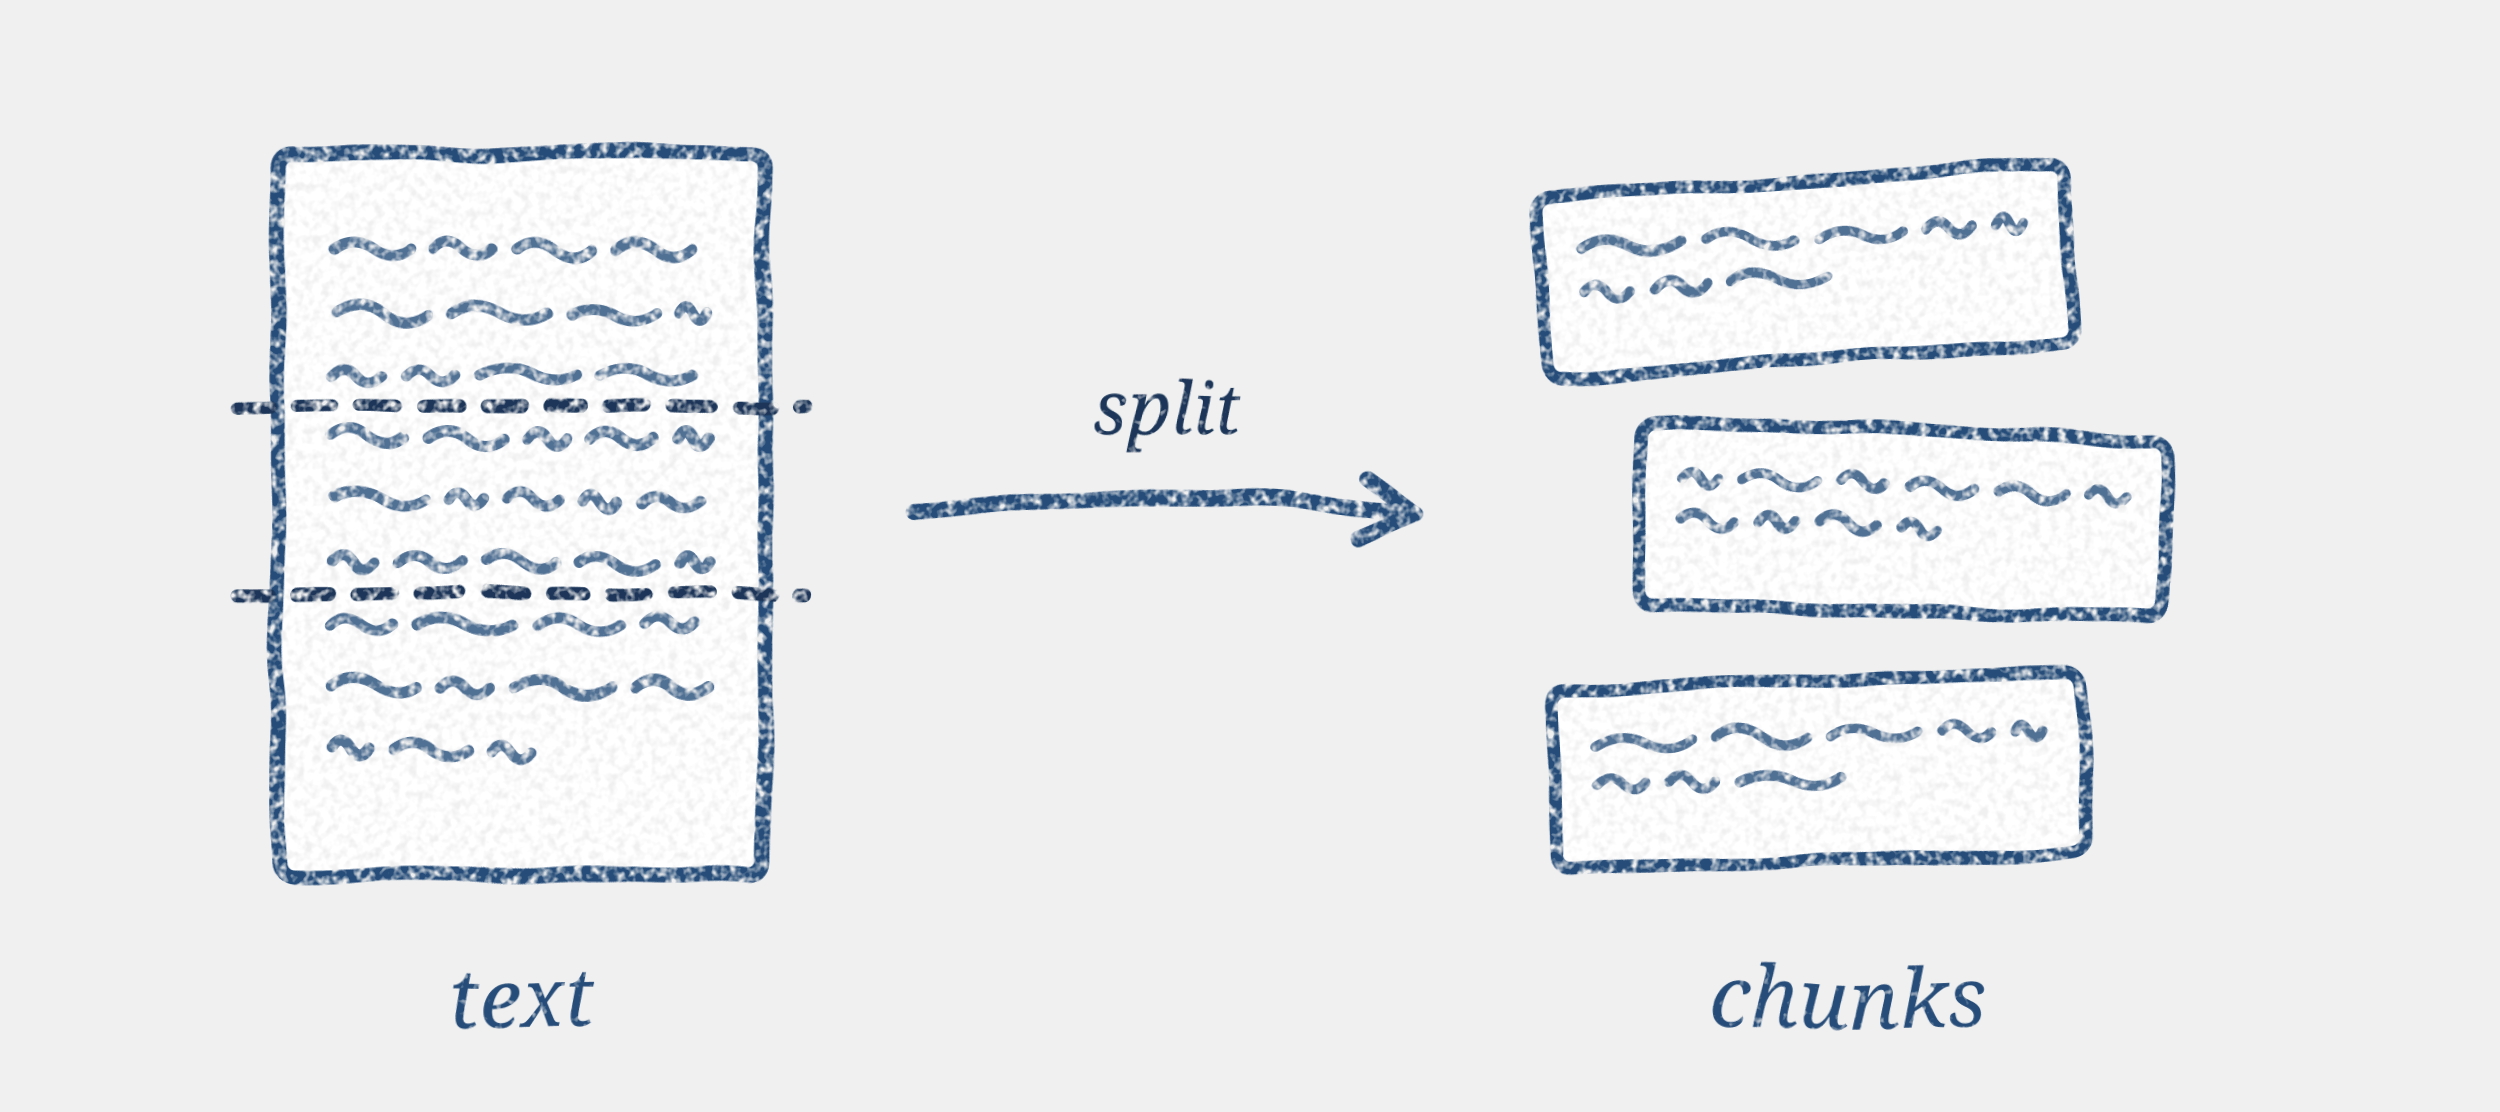
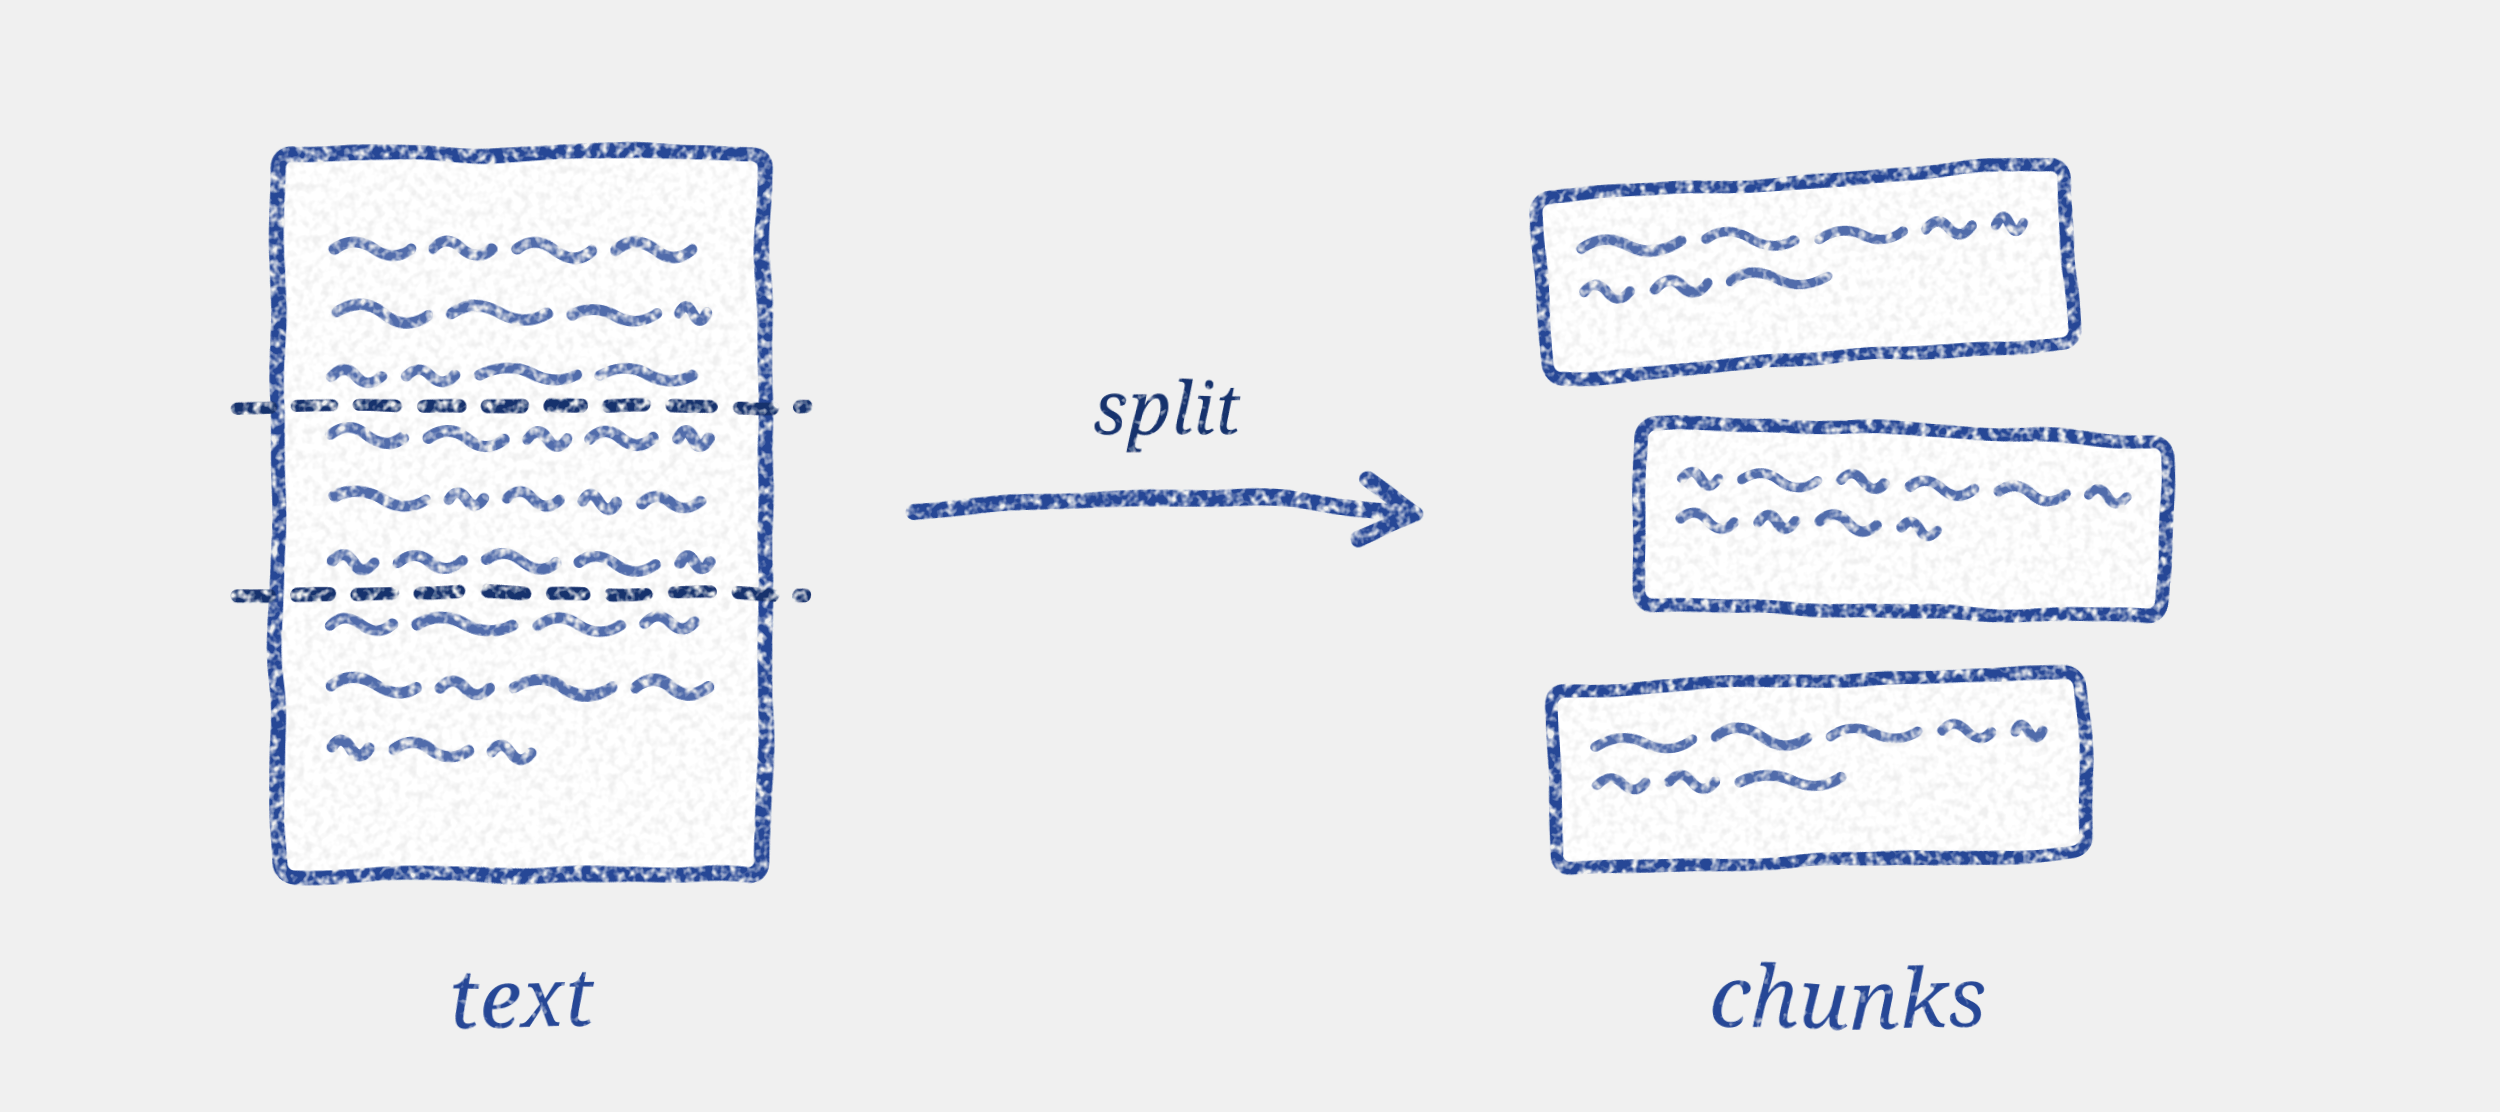
<svg xmlns="http://www.w3.org/2000/svg" viewBox="0 0 360 160" role="img" aria-label="Flow: plain text, split into short chunks">
  <style>.ink path, .ink rect, .ink ellipse, .ink polygon, .ink circle { vector-effect: non-scaling-stroke; } .lines text { display: none; } .words :not(g):not(text) { display: none; }</style>
  <defs>
    <filter id="crayon" x="-5%" y="-5%" width="110%" height="110%">
      <feTurbulence type="fractalNoise" baseFrequency="0.05" numOctaves="2" seed="4" result="wob" />
      <feDisplacementMap in="SourceGraphic" in2="wob" scale="2.2" xChannelSelector="R" yChannelSelector="G" result="moved" />
      <feTurbulence type="fractalNoise" baseFrequency="0.8" numOctaves="2" seed="9" result="grain" />
      <feColorMatrix in="grain" type="matrix" values="0 0 0 0 0  0 0 0 0 0  0 0 0 0 0  -3 0 0 0 2.3" result="tooth" />
      <feComposite in="moved" in2="tooth" operator="in" />
    </filter>
    <filter id="crayon-words" x="-5%" y="-5%" width="110%" height="110%">
      <feTurbulence type="fractalNoise" baseFrequency="0.05" numOctaves="2" seed="4" result="wob" />
      <feDisplacementMap in="SourceGraphic" in2="wob" scale="1.4" xChannelSelector="R" yChannelSelector="G" result="moved" />
      <feTurbulence type="fractalNoise" baseFrequency="0.8" numOctaves="2" seed="9" result="grain" />
      <feColorMatrix in="grain" type="matrix" values="0 0 0 0 0  0 0 0 0 0  0 0 0 0 0  -3 0 0 0 2.8" result="tooth" />
      <feComposite in="moved" in2="tooth" operator="in" />
    </filter>
  </defs>
-   <g class="ink lines" filter="url(#crayon)" fill="none" stroke="#264d79" stroke-linecap="round" stroke-linejoin="round">
+   <g class="ink lines" filter="url(#crayon)" fill="none" stroke="#264796" stroke-linecap="round" stroke-linejoin="round">
    <g transform="rotate(0.0 75.0 74.0)">
      <rect x="40" y="22" width="70" height="104" rx="2" fill="#fff" stroke-width="2.17" />
      <path d="M48.0 36.0 q 2.8 -2 5.5 0 t 5.5 0 M62.5 36.0 q 2.2 -2 4.5 0 t 4.5 0 M75.0 36.0 q 2.5 -2 5.0 0 t 5.0 0 M88.5 36.0 q 2.8 -2 5.5 0 t 5.5 0 M48.0 45.0 q 3.5 -2 7.0 0 t 7.0 0 M65.5 45.0 q 3.2 -2 6.5 0 t 6.5 0 M82.0 45.0 q 3.0 -2 6.0 0 t 6.0 0 M97.5 45.0 q 1.1 -2 2.2 0 t 2.2 0 M48.0 54.0 q 1.8 -2 3.5 0 t 3.5 0 M58.5 54.0 q 1.8 -2 3.5 0 t 3.5 0 M69.0 54.0 q 3.5 -2 7.0 0 t 7.0 0 M86.5 54.0 q 3.2 -2 6.5 0 t 6.5 0 M48.0 63.0 q 2.5 -2 5.0 0 t 5.0 0 M61.5 63.0 q 2.8 -2 5.5 0 t 5.5 0 M76.0 63.0 q 1.5 -2 3.0 0 t 3.0 0 M85.5 63.0 q 2.2 -2 4.5 0 t 4.5 0 M98.0 63.0 q 1.0 -2 2.0 0 t 2.0 0 M48.0 72.0 q 3.2 -2 6.5 0 t 6.5 0 M64.5 72.0 q 1.2 -2 2.5 0 t 2.5 0 M73.0 72.0 q 2.0 -2 4.0 0 t 4.0 0 M84.5 72.0 q 1.2 -2 2.5 0 t 2.5 0 M93.0 72.0 q 2.0 -2 4.0 0 t 4.0 0 M48.0 81.0 q 1.5 -2 3.0 0 t 3.0 0 M57.5 81.0 q 2.2 -2 4.5 0 t 4.5 0 M70.0 81.0 q 2.5 -2 5.0 0 t 5.0 0 M83.5 81.0 q 2.8 -2 5.5 0 t 5.5 0 M98.0 81.0 q 1.0 -2 2.0 0 t 2.0 0 M48.0 90.0 q 2.2 -2 4.5 0 t 4.5 0 M60.5 90.0 q 3.2 -2 6.5 0 t 6.5 0 M77.0 90.0 q 3.0 -2 6.0 0 t 6.0 0 M92.5 90.0 q 1.8 -2 3.5 0 t 3.5 0 M48.0 99.0 q 3.0 -2 6.0 0 t 6.0 0 M63.5 99.0 q 1.8 -2 3.5 0 t 3.5 0 M74.0 99.0 q 3.5 -2 7.0 0 t 7.0 0 M91.5 99.0 q 2.6 -2 5.2 0 t 5.2 0 M48.0 108.0 q 1.2 -2 2.5 0 t 2.5 0 M56.5 108.0 q 2.8 -2 5.5 0 t 5.5 0 M71.0 108.0 q 1.5 -2 3.0 0 t 3.0 0" stroke-width="1.59" opacity="0.8" />
    </g>
-     <path d="M34 58.5 h82" stroke="#1a3558" stroke-width="1.89" stroke-dasharray="5 4" />
-     <path d="M34 85.5 h82" stroke="#1a3558" stroke-width="1.89" stroke-dasharray="5 4" />
+     <path d="M34 58.5 h82" stroke="#18316d" stroke-width="1.89" stroke-dasharray="5 4" />
+     <path d="M34 85.5 h82" stroke="#18316d" stroke-width="1.89" stroke-dasharray="5 4" />
    <path d="M132.0 74.0 Q 168.0 69.0 204.0 74.0" stroke-width="2.32" />
    <path d="M196.7 68.5 L204.0 74.0 L195.5 77.3" stroke-width="2.32" />
-     <text x="168.0" y="62.5" text-anchor="middle" font-family="Georgia, serif" font-style="italic" font-size="10.5" fill="#1a3558" stroke="none">split</text>
+     <text x="168.0" y="62.5" text-anchor="middle" font-family="Georgia, serif" font-style="italic" font-size="10.5" fill="#18316d" stroke="none">split</text>
    <g transform="rotate(-4 260.0 39.0)">
      <rect x="222" y="26" width="76" height="26" rx="2" fill="#fff" stroke-width="1.89" />
      <path d="M228.0 34.0 q 3.5 -2 7.0 0 t 7.0 0 M245.5 34.0 q 3.2 -2 6.5 0 t 6.5 0 M262.0 34.0 q 3.0 -2 6.0 0 t 6.0 0 M277.5 34.0 q 1.8 -2 3.5 0 t 3.5 0 M288.0 34.0 q 1.0 -2 2.0 0 t 2.0 0 M228.0 40.0 q 1.8 -2 3.5 0 t 3.5 0 M238.5 40.0 q 1.8 -2 3.5 0 t 3.5 0 M249.0 40.0 q 3.5 -2 7.0 0 t 7.0 0" stroke-width="1.45" opacity="0.8" />
    </g>
    <g transform="rotate(2 274.0 75.0)">
      <rect x="236" y="62" width="76" height="26" rx="2" fill="#fff" stroke-width="1.89" />
      <path d="M242.0 70.0 q 1.2 -2 2.5 0 t 2.5 0 M250.5 70.0 q 2.8 -2 5.5 0 t 5.5 0 M265.0 70.0 q 1.5 -2 3.0 0 t 3.0 0 M274.5 70.0 q 2.2 -2 4.5 0 t 4.5 0 M287.0 70.0 q 2.5 -2 5.0 0 t 5.0 0 M300.5 70.0 q 1.4 -2 2.8 0 t 2.8 0 M242.0 76.0 q 2.0 -2 4.0 0 t 4.0 0 M253.5 76.0 q 1.2 -2 2.5 0 t 2.5 0 M262.0 76.0 q 2.0 -2 4.0 0 t 4.0 0 M273.5 76.0 q 1.2 -2 2.5 0 t 2.5 0" stroke-width="1.45" opacity="0.8" />
    </g>
    <g transform="rotate(-2 262.0 111.0)">
      <rect x="224" y="98" width="76" height="26" rx="2" fill="#fff" stroke-width="1.89" />
      <path d="M230.0 106.0 q 3.5 -2 7.0 0 t 7.0 0 M247.5 106.0 q 3.2 -2 6.5 0 t 6.5 0 M264.0 106.0 q 3.0 -2 6.0 0 t 6.0 0 M279.5 106.0 q 1.8 -2 3.5 0 t 3.5 0 M290.0 106.0 q 1.0 -2 2.0 0 t 2.0 0 M230.0 112.0 q 1.8 -2 3.5 0 t 3.5 0 M240.5 112.0 q 1.8 -2 3.5 0 t 3.5 0 M251.0 112.0 q 3.5 -2 7.0 0 t 7.0 0" stroke-width="1.45" opacity="0.8" />
    </g>
-     <text x="75" y="148" text-anchor="middle" font-family="Georgia, serif" font-style="italic" font-size="12" fill="#264d79" stroke="none">text</text>
-     <text x="266" y="148" text-anchor="middle" font-family="Georgia, serif" font-style="italic" font-size="12" fill="#264d79" stroke="none">chunks</text>
+     <text x="75" y="148" text-anchor="middle" font-family="Georgia, serif" font-style="italic" font-size="12" fill="#264796" stroke="none">text</text>
+     <text x="266" y="148" text-anchor="middle" font-family="Georgia, serif" font-style="italic" font-size="12" fill="#264796" stroke="none">chunks</text>
  </g>
-   <g class="ink words" filter="url(#crayon-words)" fill="none" stroke="#264d79" stroke-linecap="round" stroke-linejoin="round">
+   <g class="ink words" filter="url(#crayon-words)" fill="none" stroke="#264796" stroke-linecap="round" stroke-linejoin="round">
    <g transform="rotate(0.0 75.0 74.0)">
      <rect x="40" y="22" width="70" height="104" rx="2" fill="#fff" stroke-width="2.17" />
      <path d="M48.0 36.0 q 2.8 -2 5.5 0 t 5.5 0 M62.5 36.0 q 2.2 -2 4.5 0 t 4.5 0 M75.0 36.0 q 2.5 -2 5.0 0 t 5.0 0 M88.5 36.0 q 2.8 -2 5.5 0 t 5.5 0 M48.0 45.0 q 3.5 -2 7.0 0 t 7.0 0 M65.5 45.0 q 3.2 -2 6.5 0 t 6.5 0 M82.0 45.0 q 3.0 -2 6.0 0 t 6.0 0 M97.5 45.0 q 1.1 -2 2.2 0 t 2.2 0 M48.0 54.0 q 1.8 -2 3.5 0 t 3.5 0 M58.5 54.0 q 1.8 -2 3.5 0 t 3.5 0 M69.0 54.0 q 3.5 -2 7.0 0 t 7.0 0 M86.5 54.0 q 3.2 -2 6.5 0 t 6.5 0 M48.0 63.0 q 2.5 -2 5.0 0 t 5.0 0 M61.5 63.0 q 2.8 -2 5.5 0 t 5.5 0 M76.0 63.0 q 1.5 -2 3.0 0 t 3.0 0 M85.5 63.0 q 2.2 -2 4.5 0 t 4.5 0 M98.0 63.0 q 1.0 -2 2.0 0 t 2.0 0 M48.0 72.0 q 3.2 -2 6.5 0 t 6.5 0 M64.5 72.0 q 1.2 -2 2.5 0 t 2.5 0 M73.0 72.0 q 2.0 -2 4.0 0 t 4.0 0 M84.5 72.0 q 1.2 -2 2.5 0 t 2.5 0 M93.0 72.0 q 2.0 -2 4.0 0 t 4.0 0 M48.0 81.0 q 1.5 -2 3.0 0 t 3.0 0 M57.5 81.0 q 2.2 -2 4.5 0 t 4.5 0 M70.0 81.0 q 2.5 -2 5.0 0 t 5.0 0 M83.5 81.0 q 2.8 -2 5.5 0 t 5.5 0 M98.0 81.0 q 1.0 -2 2.0 0 t 2.0 0 M48.0 90.0 q 2.2 -2 4.5 0 t 4.5 0 M60.5 90.0 q 3.2 -2 6.5 0 t 6.5 0 M77.0 90.0 q 3.0 -2 6.0 0 t 6.0 0 M92.5 90.0 q 1.8 -2 3.5 0 t 3.5 0 M48.0 99.0 q 3.0 -2 6.0 0 t 6.0 0 M63.5 99.0 q 1.8 -2 3.5 0 t 3.5 0 M74.0 99.0 q 3.5 -2 7.0 0 t 7.0 0 M91.5 99.0 q 2.6 -2 5.2 0 t 5.2 0 M48.0 108.0 q 1.2 -2 2.5 0 t 2.5 0 M56.5 108.0 q 2.8 -2 5.5 0 t 5.5 0 M71.0 108.0 q 1.5 -2 3.0 0 t 3.0 0" stroke-width="1.59" opacity="0.8" />
    </g>
-     <path d="M34 58.5 h82" stroke="#1a3558" stroke-width="1.89" stroke-dasharray="5 4" />
-     <path d="M34 85.5 h82" stroke="#1a3558" stroke-width="1.89" stroke-dasharray="5 4" />
+     <path d="M34 58.5 h82" stroke="#18316d" stroke-width="1.89" stroke-dasharray="5 4" />
+     <path d="M34 85.5 h82" stroke="#18316d" stroke-width="1.89" stroke-dasharray="5 4" />
    <path d="M132.0 74.0 Q 168.0 69.0 204.0 74.0" stroke-width="2.32" />
    <path d="M196.7 68.5 L204.0 74.0 L195.5 77.3" stroke-width="2.32" />
-     <text x="168.0" y="62.5" text-anchor="middle" font-family="Georgia, serif" font-style="italic" font-size="10.5" fill="#1a3558" stroke="none">split</text>
+     <text x="168.0" y="62.5" text-anchor="middle" font-family="Georgia, serif" font-style="italic" font-size="10.5" fill="#18316d" stroke="none">split</text>
    <g transform="rotate(-4 260.0 39.0)">
      <rect x="222" y="26" width="76" height="26" rx="2" fill="#fff" stroke-width="1.89" />
      <path d="M228.0 34.0 q 3.5 -2 7.0 0 t 7.0 0 M245.5 34.0 q 3.2 -2 6.5 0 t 6.5 0 M262.0 34.0 q 3.0 -2 6.0 0 t 6.0 0 M277.5 34.0 q 1.8 -2 3.5 0 t 3.5 0 M288.0 34.0 q 1.0 -2 2.0 0 t 2.0 0 M228.0 40.0 q 1.8 -2 3.5 0 t 3.5 0 M238.5 40.0 q 1.8 -2 3.5 0 t 3.5 0 M249.0 40.0 q 3.5 -2 7.0 0 t 7.0 0" stroke-width="1.45" opacity="0.8" />
    </g>
    <g transform="rotate(2 274.0 75.0)">
      <rect x="236" y="62" width="76" height="26" rx="2" fill="#fff" stroke-width="1.89" />
      <path d="M242.0 70.0 q 1.2 -2 2.5 0 t 2.5 0 M250.5 70.0 q 2.8 -2 5.5 0 t 5.5 0 M265.0 70.0 q 1.5 -2 3.0 0 t 3.0 0 M274.5 70.0 q 2.2 -2 4.5 0 t 4.5 0 M287.0 70.0 q 2.5 -2 5.0 0 t 5.0 0 M300.5 70.0 q 1.4 -2 2.8 0 t 2.8 0 M242.0 76.0 q 2.0 -2 4.0 0 t 4.0 0 M253.5 76.0 q 1.2 -2 2.5 0 t 2.5 0 M262.0 76.0 q 2.0 -2 4.0 0 t 4.0 0 M273.5 76.0 q 1.2 -2 2.5 0 t 2.5 0" stroke-width="1.45" opacity="0.8" />
    </g>
    <g transform="rotate(-2 262.0 111.0)">
      <rect x="224" y="98" width="76" height="26" rx="2" fill="#fff" stroke-width="1.89" />
      <path d="M230.0 106.0 q 3.5 -2 7.0 0 t 7.0 0 M247.5 106.0 q 3.2 -2 6.5 0 t 6.5 0 M264.0 106.0 q 3.0 -2 6.0 0 t 6.0 0 M279.5 106.0 q 1.8 -2 3.5 0 t 3.5 0 M290.0 106.0 q 1.0 -2 2.0 0 t 2.0 0 M230.0 112.0 q 1.8 -2 3.5 0 t 3.5 0 M240.5 112.0 q 1.8 -2 3.5 0 t 3.5 0 M251.0 112.0 q 3.5 -2 7.0 0 t 7.0 0" stroke-width="1.45" opacity="0.8" />
    </g>
-     <text x="75" y="148" text-anchor="middle" font-family="Georgia, serif" font-style="italic" font-size="12" fill="#264d79" stroke="none">text</text>
-     <text x="266" y="148" text-anchor="middle" font-family="Georgia, serif" font-style="italic" font-size="12" fill="#264d79" stroke="none">chunks</text>
+     <text x="75" y="148" text-anchor="middle" font-family="Georgia, serif" font-style="italic" font-size="12" fill="#264796" stroke="none">text</text>
+     <text x="266" y="148" text-anchor="middle" font-family="Georgia, serif" font-style="italic" font-size="12" fill="#264796" stroke="none">chunks</text>
  </g>
</svg>
